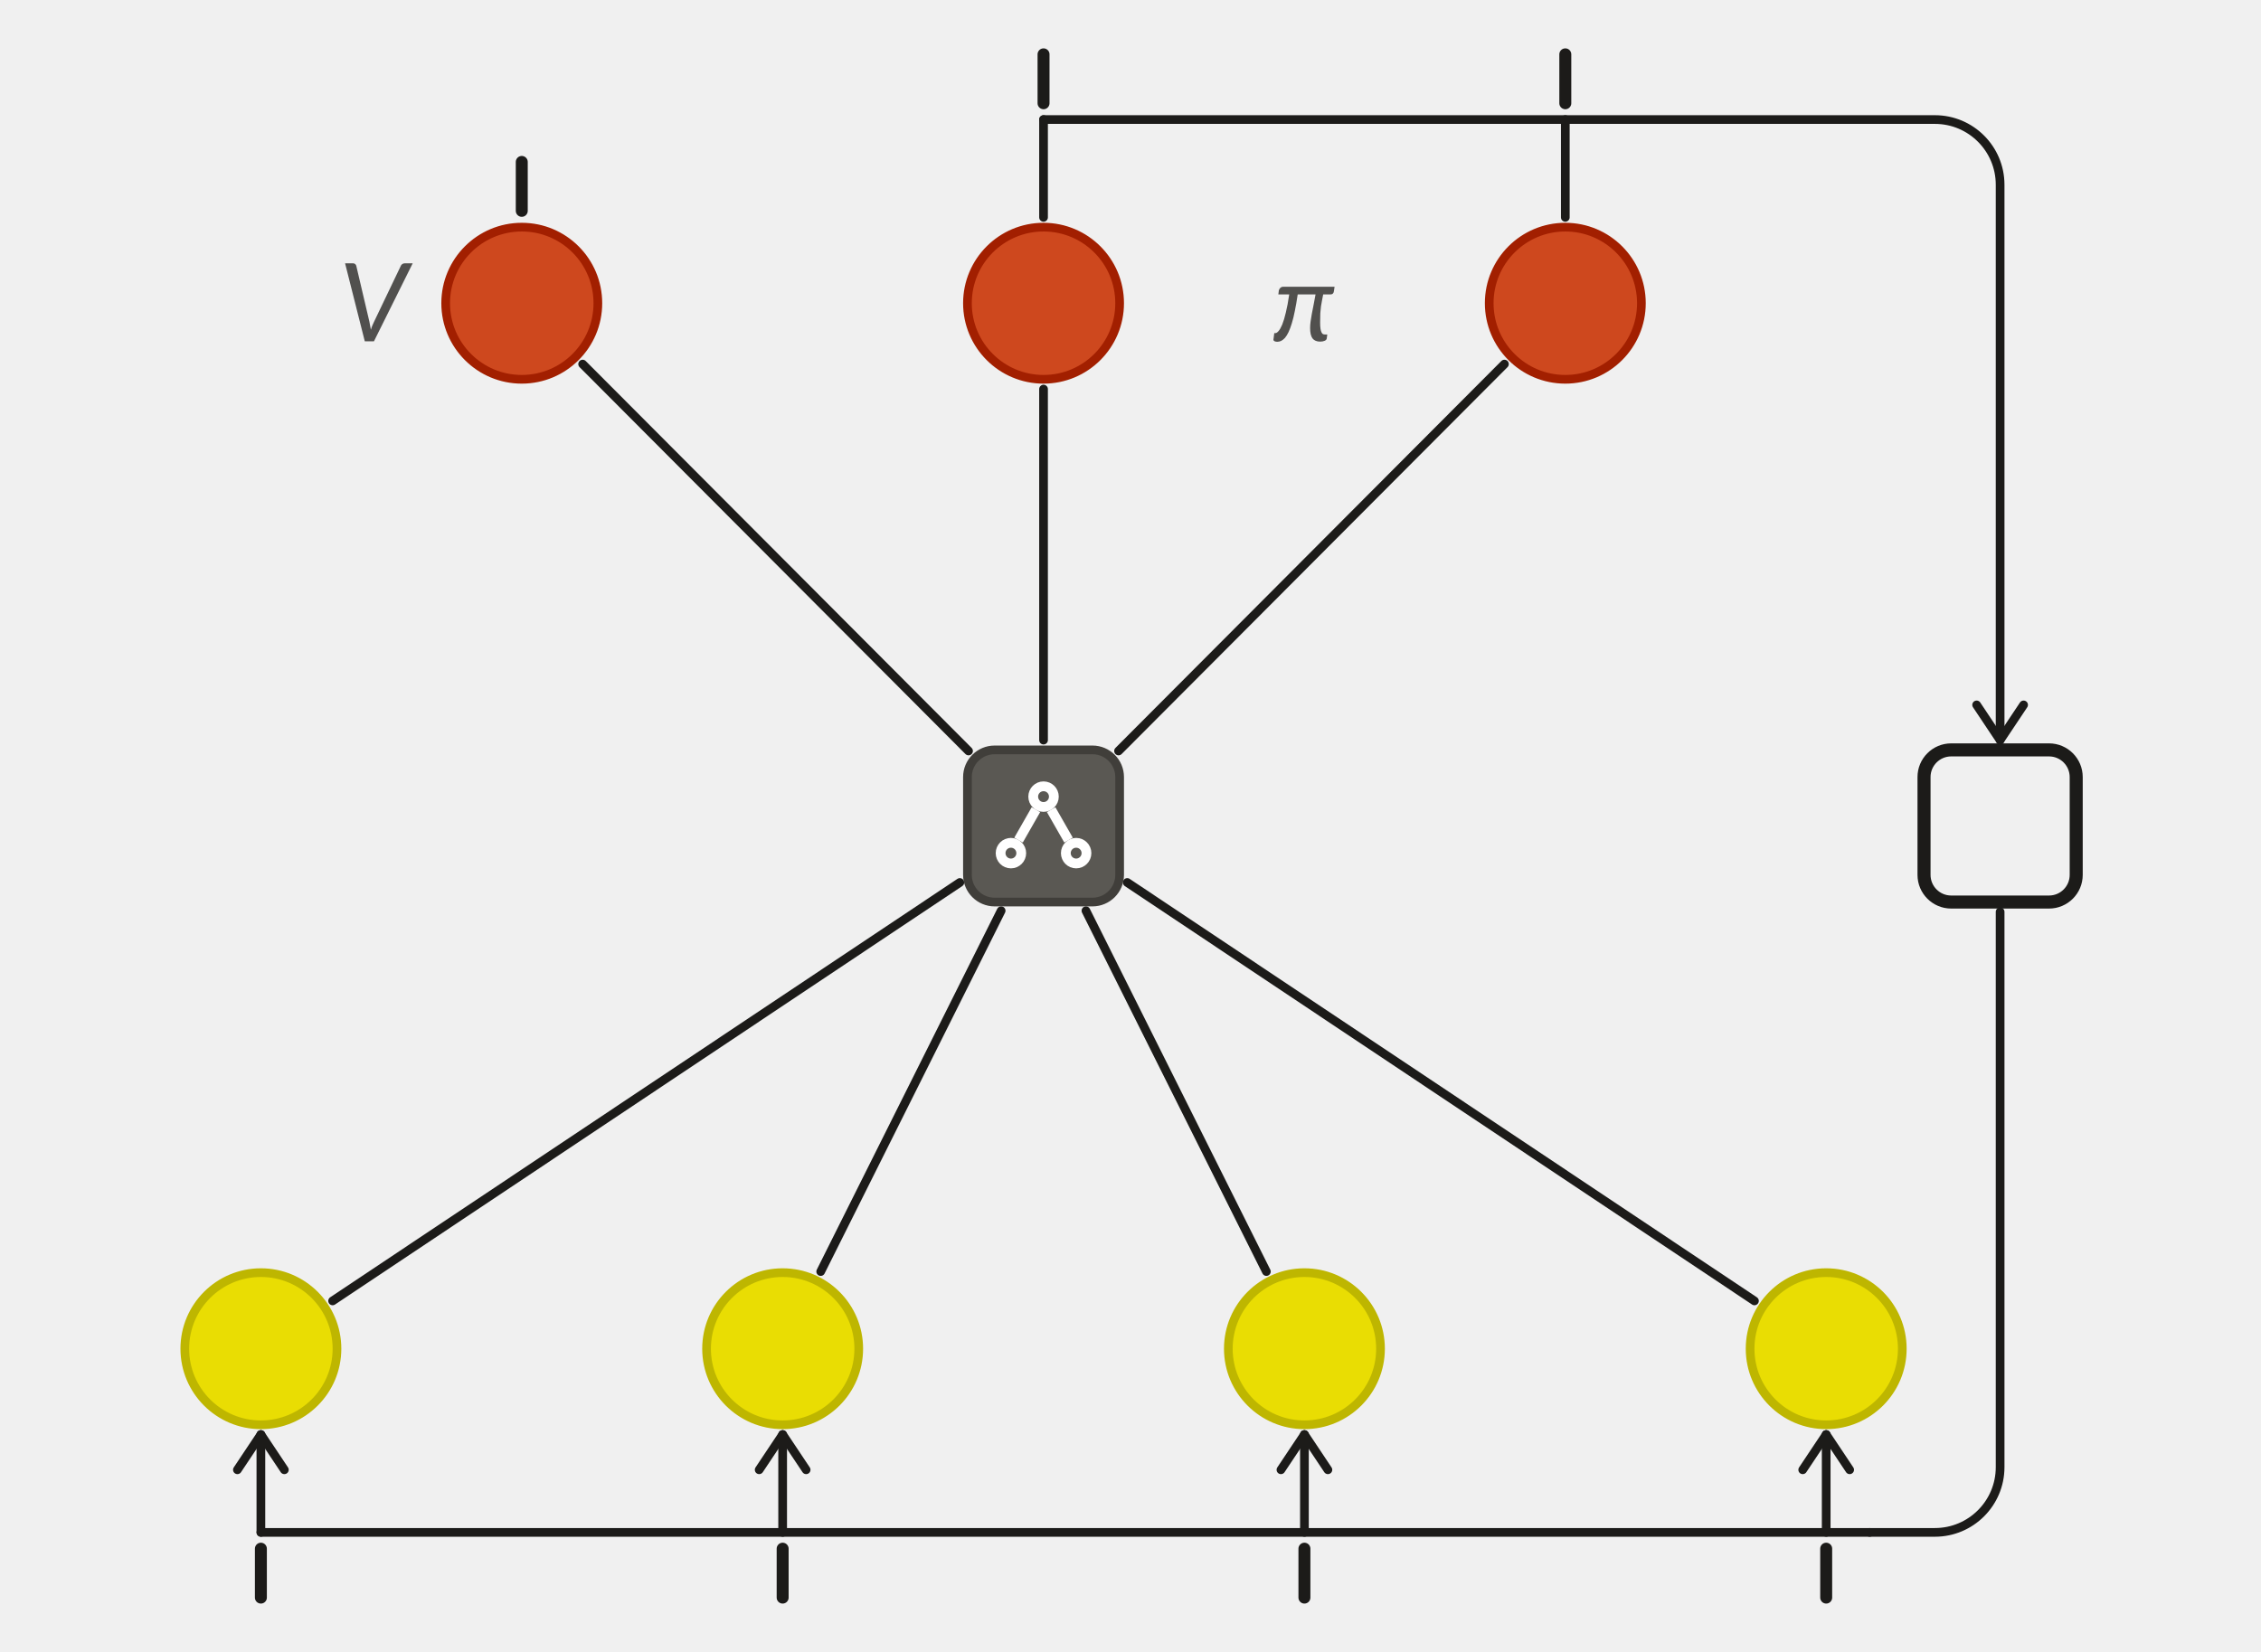
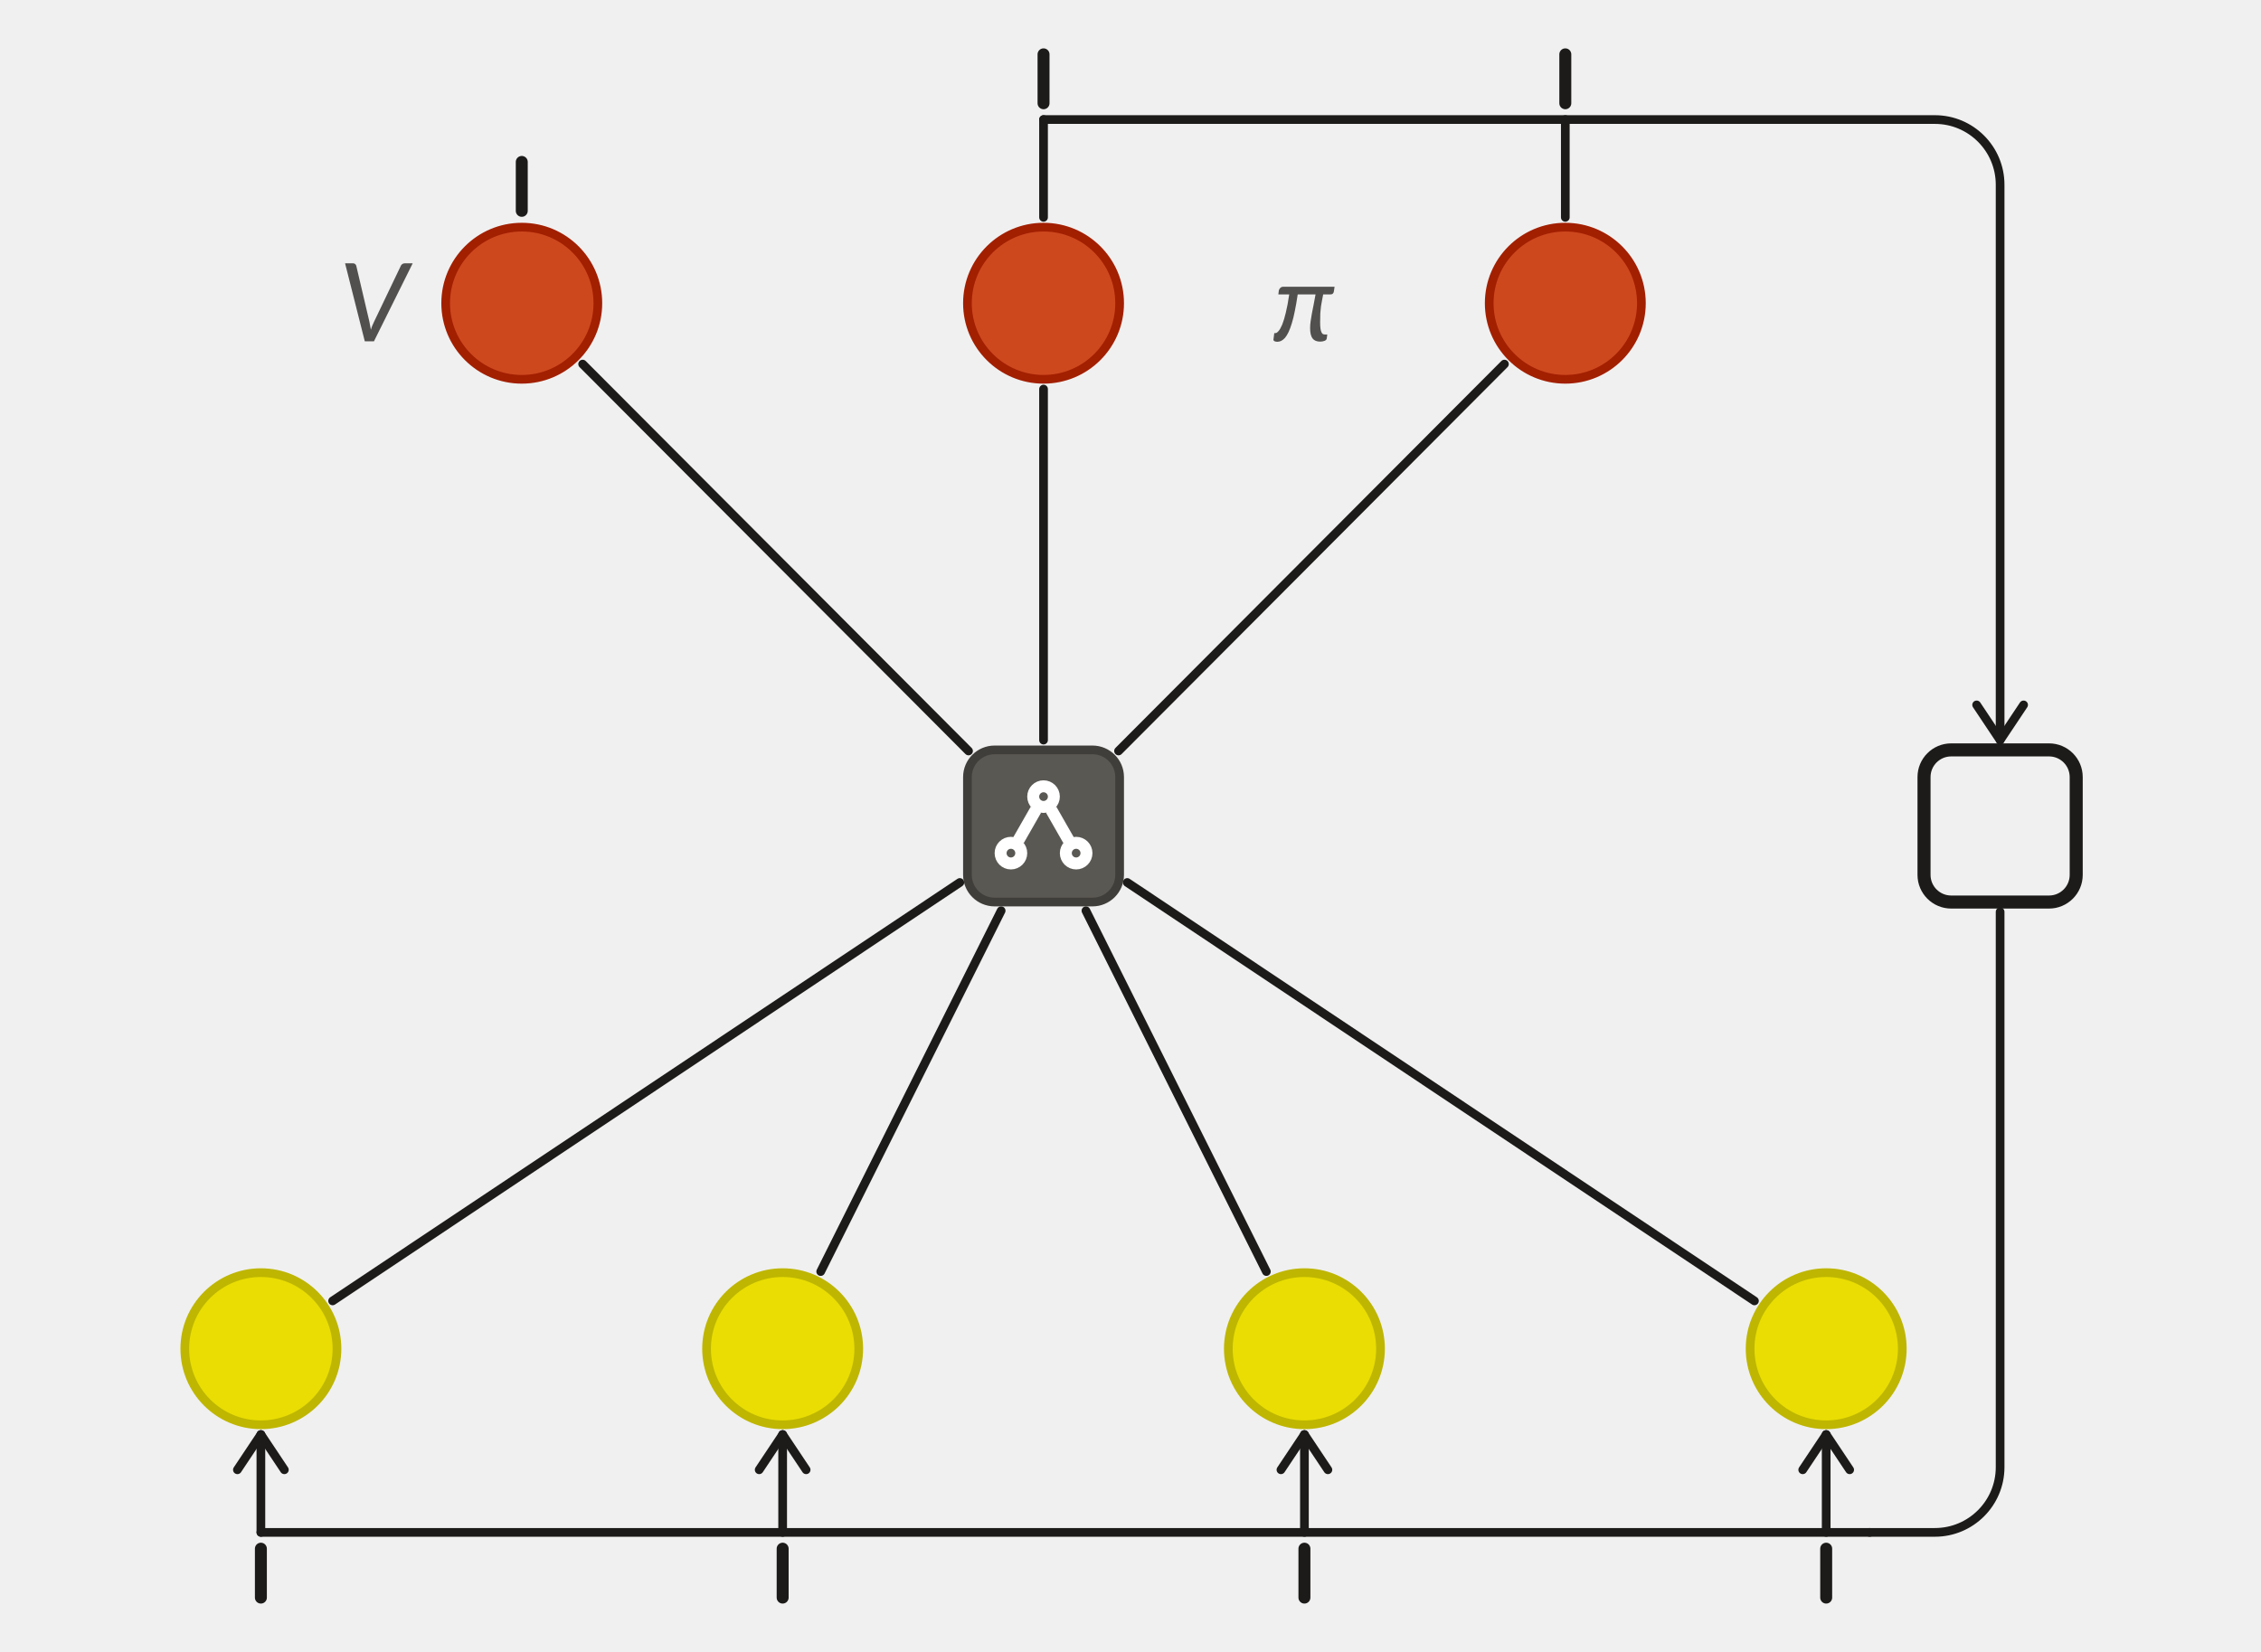
<svg xmlns="http://www.w3.org/2000/svg" viewBox="0 0 208 152" width="416" height="304" role="img">
  <defs>
    <marker id="arr-policy_gradient" viewBox="0 0 10 10" refX="8" refY="5" markerUnits="userSpaceOnUse" markerWidth="5.4" markerHeight="5.4" orient="auto-start-reverse">
      <path d="M2 1L8 5L2 9" fill="none" stroke="#1C1B19" stroke-width="1.481" stroke-linecap="round" stroke-linejoin="round" />
    </marker>
  </defs>
  <g fill="none" stroke="#1C1B19" stroke-width="0.8" stroke-linecap="round" stroke-linejoin="round">
    <line x1="30.6" y1="119.7" x2="88.3" y2="81.2" />
    <line x1="75.5" y1="117" x2="92.1" y2="83.8" />
    <line x1="116.5" y1="117" x2="99.9" y2="83.8" />
    <line x1="161.4" y1="119.7" x2="103.7" y2="81.2" />
    <line x1="89.1" y1="69.1" x2="53.6" y2="33.5" />
    <line x1="96" y1="68.1" x2="96" y2="35.8" />
    <line x1="102.9" y1="69.1" x2="138.4" y2="33.5" />
  </g>
  <g fill="none" stroke="#1C1B19" stroke-width="0.8" stroke-linecap="round" stroke-linejoin="round">
    <path d="M96,11 L178,11 A6,6 0 0 1 184,17 L184,68.1" marker-end="url(#arr-policy_gradient)" />
    <path d="M184,83.9 L184,135 A6,6 0 0 1 178,141 L172,141" />
    <line x1="172" y1="141" x2="24" y2="141" />
    <line x1="24" y1="133" x2="24" y2="132" marker-end="url(#arr-policy_gradient)" />
    <line x1="72" y1="133" x2="72" y2="132" marker-end="url(#arr-policy_gradient)" />
    <line x1="120" y1="133" x2="120" y2="132" marker-end="url(#arr-policy_gradient)" />
    <line x1="168" y1="133" x2="168" y2="132" marker-end="url(#arr-policy_gradient)" />
  </g>
  <circle cx="24" cy="124.1" r="7" fill="#E9DD03" stroke="#BEB600" stroke-width="0.8" />
  <circle cx="72" cy="124.1" r="7" fill="#E9DD03" stroke="#BEB600" stroke-width="0.8" />
  <circle cx="120" cy="124.1" r="7" fill="#E9DD03" stroke="#BEB600" stroke-width="0.8" />
  <circle cx="168" cy="124.1" r="7" fill="#E9DD03" stroke="#BEB600" stroke-width="0.8" />
  <rect x="89" y="69" width="14" height="14" rx="2.5" fill="#5A5853" stroke="#403E3A" stroke-width="0.8" />
-   <g fill="none" stroke="#FFFFFF" stroke-width="0.9" stroke-linejoin="round">
+   <g fill="none" stroke="#FFFFFF" stroke-width="1.1" stroke-linejoin="round">
    <path d="M93.7,77.3 L95.3,74.5" />
    <path d="M98.3,77.3 L96.7,74.5" />
    <circle cx="96" cy="73.3" r="0.95" />
    <circle cx="93" cy="78.5" r="0.95" />
    <circle cx="99" cy="78.5" r="0.95" />
  </g>
  <rect x="177" y="69" width="14" height="14" rx="2.5" fill="none" stroke="#1C1B19" stroke-width="1.2" />
  <circle cx="48" cy="27.9" r="7" fill="#CE481E" stroke="#A21F00" stroke-width="0.8" />
  <g stroke="#1C1B19" stroke-width="1.1" stroke-linecap="round">
    <line x1="48" y1="19.4" x2="48" y2="14.9" />
  </g>
  <circle cx="96" cy="27.9" r="7" fill="#CE481E" stroke="#A21F00" stroke-width="0.8" />
  <circle cx="144" cy="27.9" r="7" fill="#CE481E" stroke="#A21F00" stroke-width="0.8" />
  <line x1="96" y1="20" x2="96" y2="11" stroke="#1C1B19" stroke-width="0.8" stroke-linecap="round" />
  <line x1="144" y1="20" x2="144" y2="11" stroke="#1C1B19" stroke-width="0.8" stroke-linecap="round" />
  <line x1="24" y1="141" x2="24" y2="132" stroke="#1C1B19" stroke-width="0.8" stroke-linecap="round" />
  <line x1="72" y1="141" x2="72" y2="132" stroke="#1C1B19" stroke-width="0.8" stroke-linecap="round" />
  <line x1="120" y1="141" x2="120" y2="132" stroke="#1C1B19" stroke-width="0.8" stroke-linecap="round" />
  <line x1="168" y1="141" x2="168" y2="132" stroke="#1C1B19" stroke-width="0.8" stroke-linecap="round" />
  <line x1="96" y1="9.5" x2="96" y2="5" stroke="#1C1B19" stroke-width="1.1" stroke-linecap="round" />
  <line x1="144" y1="9.5" x2="144" y2="5" stroke="#1C1B19" stroke-width="1.1" stroke-linecap="round" />
  <line x1="24" y1="142.5" x2="24" y2="147" stroke="#1C1B19" stroke-width="1.1" stroke-linecap="round" />
  <line x1="72" y1="142.5" x2="72" y2="147" stroke="#1C1B19" stroke-width="1.1" stroke-linecap="round" />
  <line x1="120" y1="142.5" x2="120" y2="147" stroke="#1C1B19" stroke-width="1.1" stroke-linecap="round" />
  <line x1="168" y1="142.5" x2="168" y2="147" stroke="#1C1B19" stroke-width="1.1" stroke-linecap="round" />
  <text x="31.2" y="31.4" font-family="Lato, 'Helvetica Neue', Helvetica, Arial, sans-serif" font-size="10" font-weight="400" fill="#1C1B19" fill-opacity="0.75" font-style="italic" xml:space="preserve">V</text>
  <text x="117.1" y="31.4" font-family="Lato, 'Helvetica Neue', Helvetica, Arial, sans-serif" font-size="10" font-weight="400" fill="#1C1B19" fill-opacity="0.75" font-style="italic" xml:space="preserve">π</text>
</svg>
